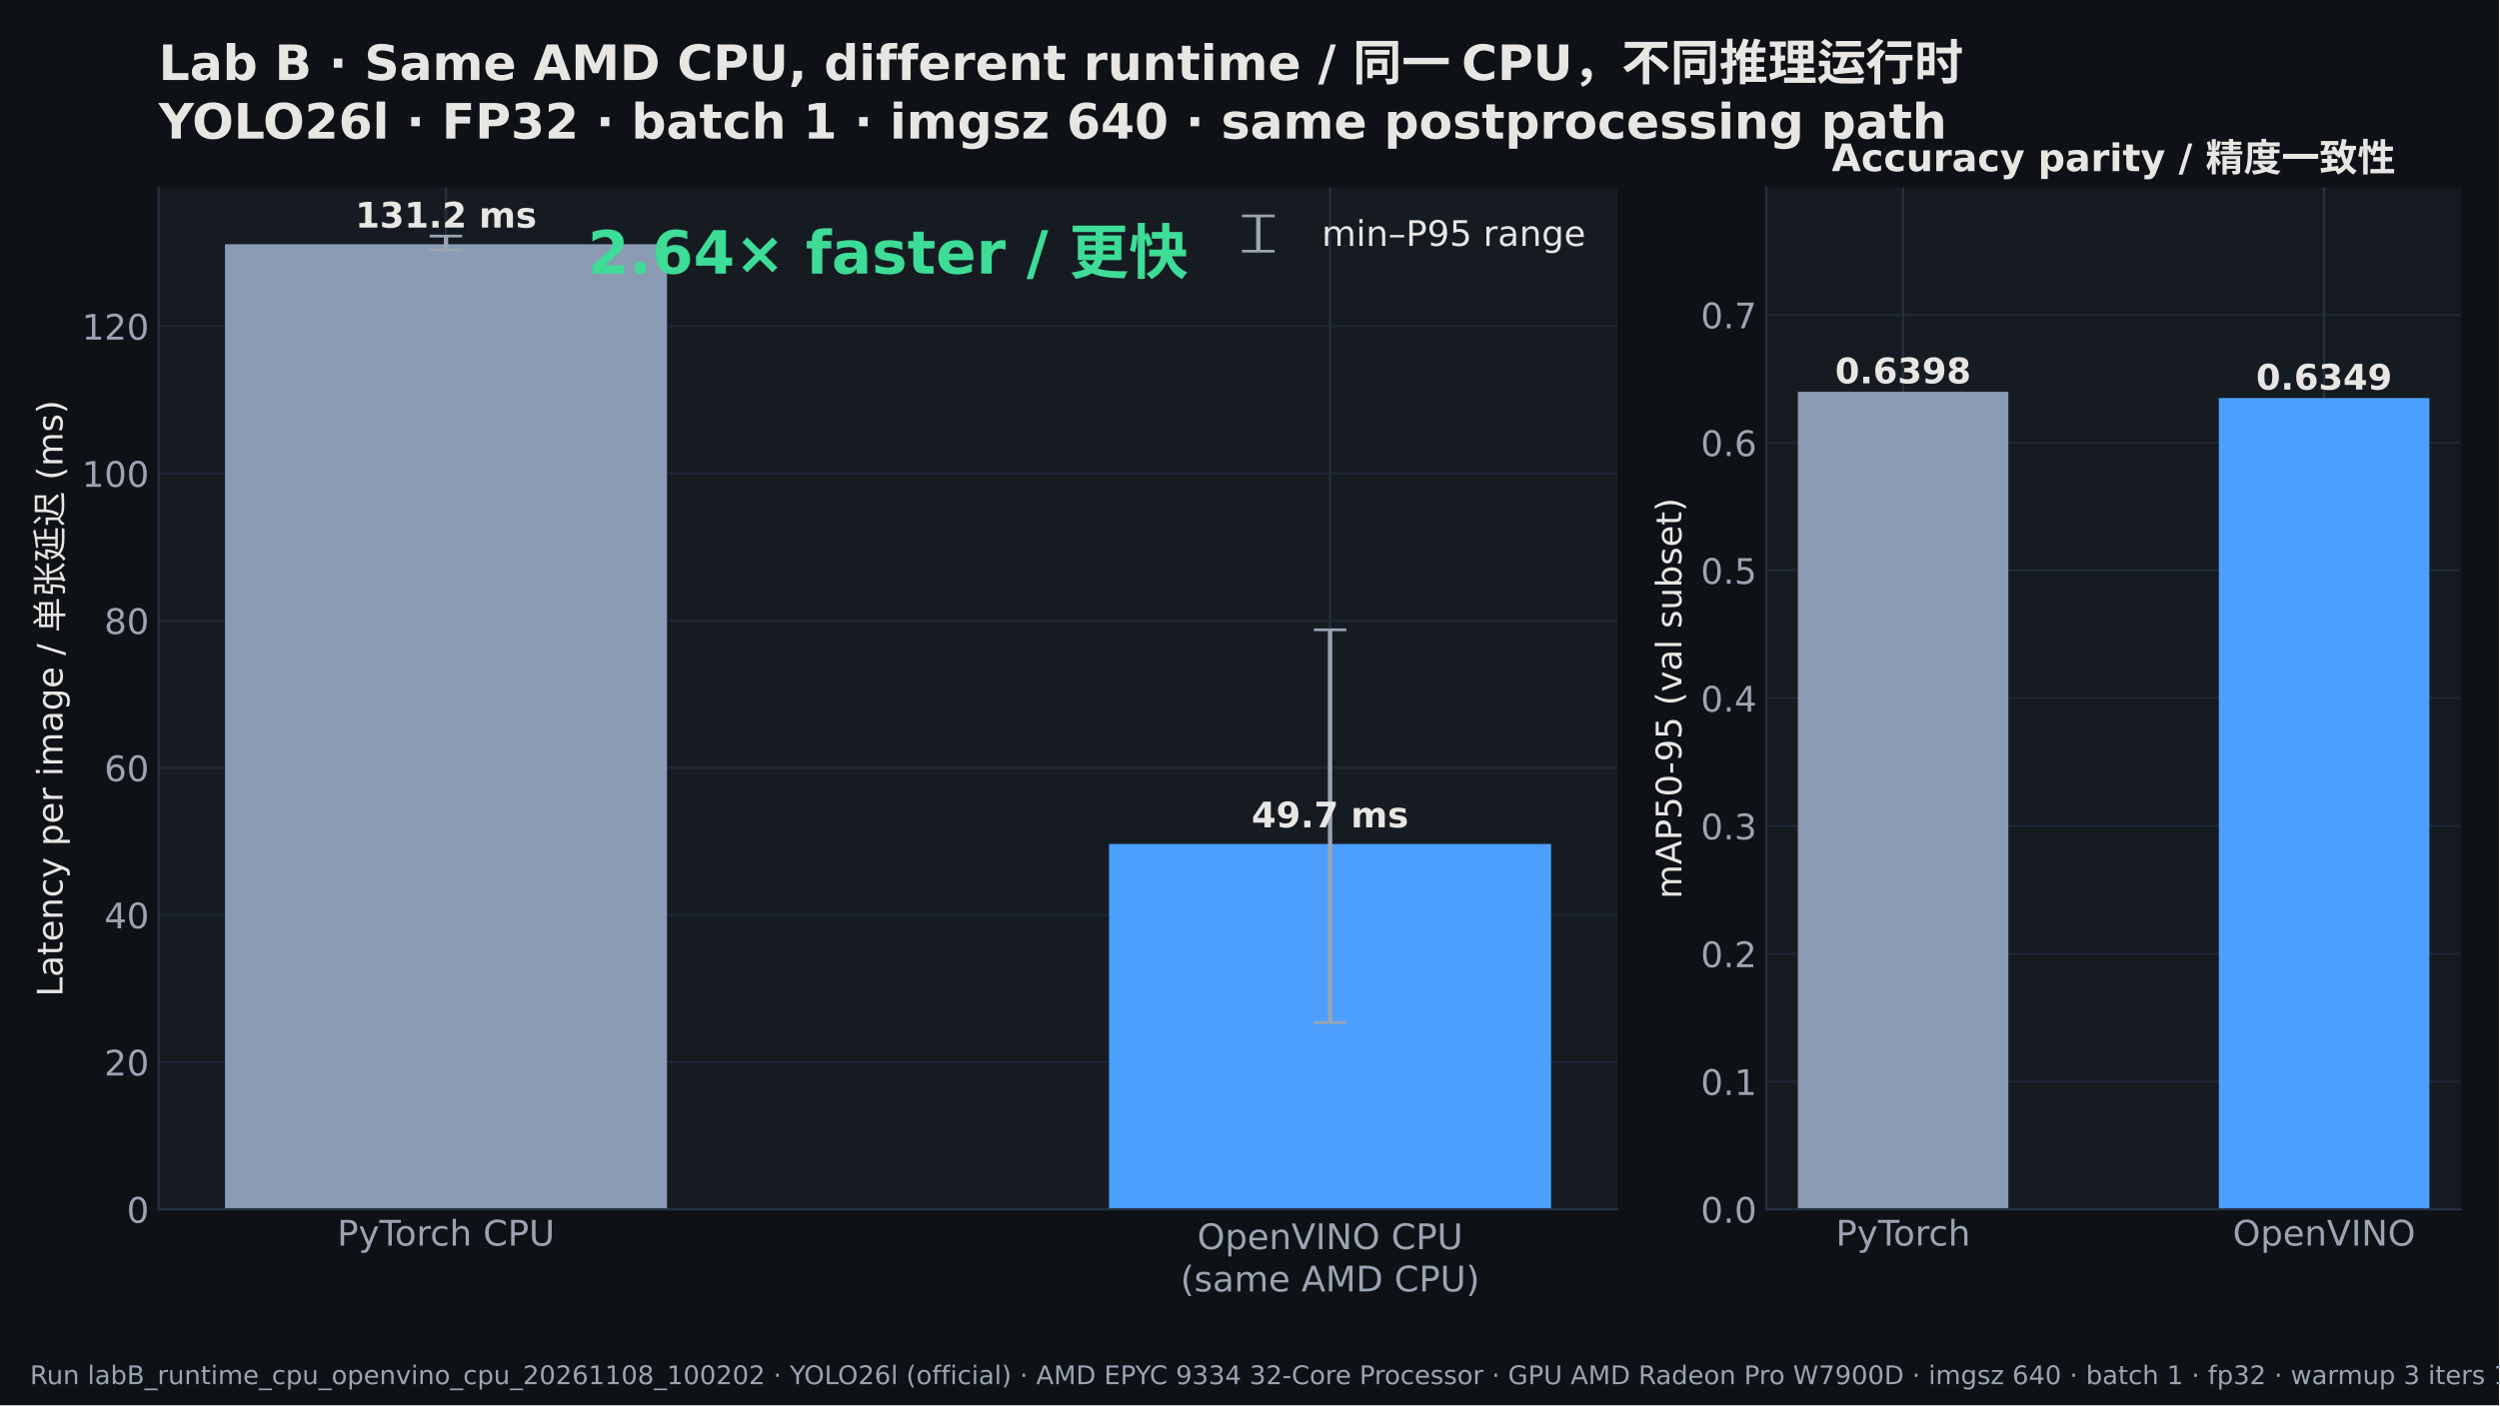
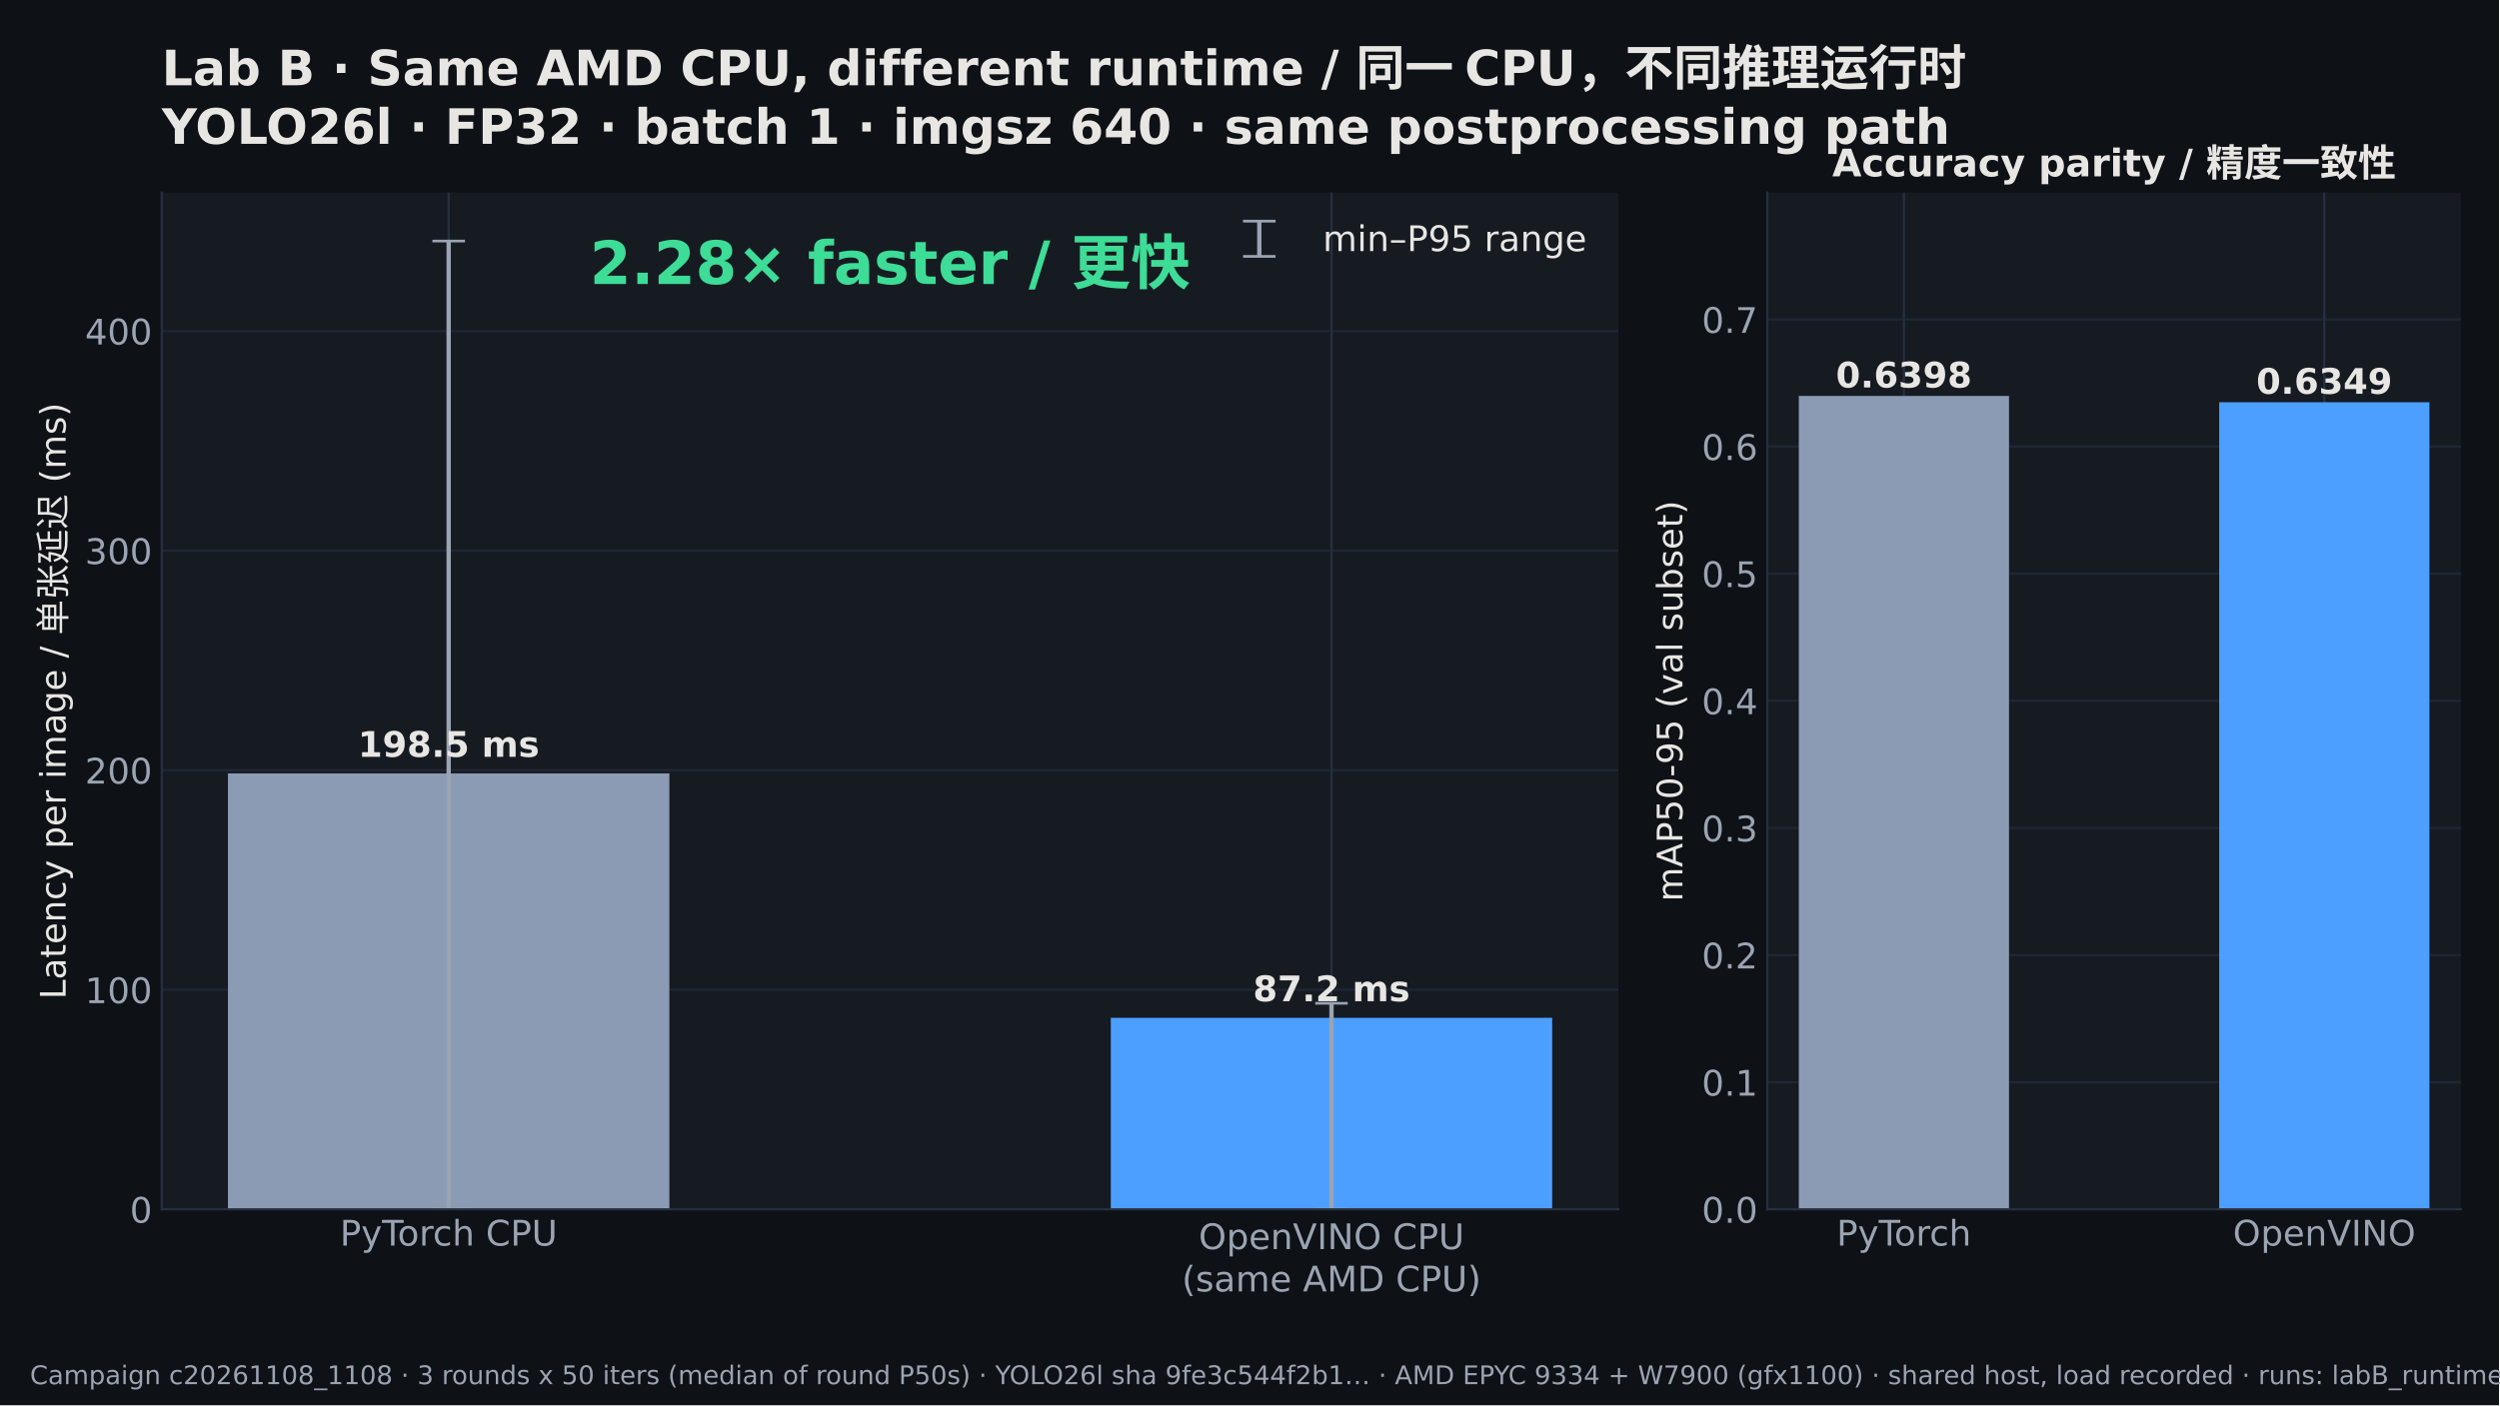
<svg xmlns="http://www.w3.org/2000/svg" xmlns:xlink="http://www.w3.org/1999/xlink" width="921.6pt" height="518.4pt" viewBox="0 0 921.6 518.4" version="1.1">
  <defs>
    <style type="text/css">*{stroke-linejoin: round; stroke-linecap: butt}</style>
  </defs>
  <g id="figure_1">
    <g id="patch_1">
      <path d="M 0 518.4  L 921.6 518.4  L 921.6 0  L 0 0  z " style="fill: #0e1116" />
    </g>
    <g id="axes_1">
      <g id="patch_2">
-         <path d="M 58.503 446.124  L 596.478 446.124  L 596.478 69.129  L 58.503 69.129  z " style="fill: #161b22" />
+         <path d="M 59.651 446.124  L 596.848 446.124  L 596.848 71.053  L 59.651 71.053  z " style="fill: #161b22" />
      </g>
      <g id="matplotlib.axis_1">
        <g id="xtick_1">
          <g id="line2d_1">
-             <path d="M 164.468 446.124  L 164.468 69.129  " clip-path="url(#pc62c40857c)" style="fill: none; stroke: #263041; stroke-width: 0.8; stroke-linecap: square" />
+             <path d="M 165.462 446.124  L 165.462 71.053  " clip-path="url(#pd10f351f75)" style="fill: none; stroke: #263041; stroke-width: 0.8; stroke-linecap: square" />
          </g>
          <g id="line2d_2" />
          <g id="text_1">
-             <text style="font-size: 13px; font-family: 'DejaVu Sans'; text-anchor: middle; fill: #9aa4b2" x="164.468" y="459.502" transform="rotate(-0 164.4679 459.5018)">PyTorch CPU</text>
+             <text style="font-size: 13px; font-family: 'DejaVu Sans', 'Noto Sans CJK SC'; text-anchor: middle; fill: #9aa4b2" x="165.462" y="459.502" transform="rotate(-0 165.4623 459.5018)">PyTorch CPU</text>
          </g>
        </g>
        <g id="xtick_2">
          <g id="line2d_3">
-             <path d="M 490.513 446.124  L 490.513 69.129  " clip-path="url(#pc62c40857c)" style="fill: none; stroke: #263041; stroke-width: 0.8; stroke-linecap: square" />
+             <path d="M 491.037 446.124  L 491.037 71.053  " clip-path="url(#pd10f351f75)" style="fill: none; stroke: #263041; stroke-width: 0.8; stroke-linecap: square" />
          </g>
          <g id="line2d_4" />
          <g id="text_2">
-             <text style="font-size: 13px; font-family: 'DejaVu Sans'; fill: #9aa4b2" transform="translate(441.5268 460.8021)">OpenVINO CPU</text>
-             <text style="font-size: 13px; font-family: 'DejaVu Sans'; fill: #9aa4b2" transform="translate(435.3345 476.4046)">(same AMD CPU)</text>
+             <text style="font-size: 13px; font-family: 'DejaVu Sans', 'Noto Sans CJK SC'; fill: #9aa4b2" transform="translate(442.0501 460.8021)">OpenVINO CPU</text>
+             <text style="font-size: 13px; font-family: 'DejaVu Sans', 'Noto Sans CJK SC'; fill: #9aa4b2" transform="translate(435.8578 476.4046)">(same AMD CPU)</text>
          </g>
        </g>
      </g>
      <g id="matplotlib.axis_2">
        <g id="ytick_1">
          <g id="line2d_5">
-             <path d="M 58.503 446.124  L 596.478 446.124  " clip-path="url(#pc62c40857c)" style="fill: none; stroke: #263041; stroke-opacity: 0.6; stroke-width: 0.8; stroke-linecap: square" />
+             <path d="M 59.651 446.124  L 596.848 446.124  " clip-path="url(#pd10f351f75)" style="fill: none; stroke: #263041; stroke-opacity: 0.6; stroke-width: 0.8; stroke-linecap: square" />
          </g>
          <g id="line2d_6" />
          <g id="text_3">
-             <text style="font-size: 13px; font-family: 'DejaVu Sans'; text-anchor: end; fill: #9aa4b2" x="55.003" y="451.062" transform="rotate(-0 55.00305 451.0624)">0</text>
+             <text style="font-size: 13px; font-family: 'DejaVu Sans', 'Noto Sans CJK SC'; text-anchor: end; fill: #9aa4b2" x="56.151" y="451.062" transform="rotate(-0 56.15055 451.0624)">0</text>
          </g>
        </g>
        <g id="ytick_2">
          <g id="line2d_7">
-             <path d="M 58.503 391.83  L 596.478 391.83  " clip-path="url(#pc62c40857c)" style="fill: none; stroke: #263041; stroke-opacity: 0.6; stroke-width: 0.8; stroke-linecap: square" />
+             <path d="M 59.651 365.127  L 596.848 365.127  " clip-path="url(#pd10f351f75)" style="fill: none; stroke: #263041; stroke-opacity: 0.6; stroke-width: 0.8; stroke-linecap: square" />
          </g>
          <g id="line2d_8" />
          <g id="text_4">
-             <text style="font-size: 13px; font-family: 'DejaVu Sans'; text-anchor: end; fill: #9aa4b2" x="55.003" y="396.768" transform="rotate(-0 55.00305 396.7681)">20</text>
+             <text style="font-size: 13px; font-family: 'DejaVu Sans', 'Noto Sans CJK SC'; text-anchor: end; fill: #9aa4b2" x="56.151" y="370.066" transform="rotate(-0 56.15055 370.0658)">100</text>
          </g>
        </g>
        <g id="ytick_3">
          <g id="line2d_9">
-             <path d="M 58.503 337.535  L 596.478 337.535  " clip-path="url(#pc62c40857c)" style="fill: none; stroke: #263041; stroke-opacity: 0.6; stroke-width: 0.8; stroke-linecap: square" />
+             <path d="M 59.651 284.131  L 596.848 284.131  " clip-path="url(#pd10f351f75)" style="fill: none; stroke: #263041; stroke-opacity: 0.6; stroke-width: 0.8; stroke-linecap: square" />
          </g>
          <g id="line2d_10" />
          <g id="text_5">
-             <text style="font-size: 13px; font-family: 'DejaVu Sans'; text-anchor: end; fill: #9aa4b2" x="55.003" y="342.474" transform="rotate(-0 55.00305 342.4738)">40</text>
+             <text style="font-size: 13px; font-family: 'DejaVu Sans', 'Noto Sans CJK SC'; text-anchor: end; fill: #9aa4b2" x="56.151" y="289.069" transform="rotate(-0 56.15055 289.0693)">200</text>
          </g>
        </g>
        <g id="ytick_4">
          <g id="line2d_11">
-             <path d="M 58.503 283.241  L 596.478 283.241  " clip-path="url(#pc62c40857c)" style="fill: none; stroke: #263041; stroke-opacity: 0.6; stroke-width: 0.8; stroke-linecap: square" />
+             <path d="M 59.651 203.134  L 596.848 203.134  " clip-path="url(#pd10f351f75)" style="fill: none; stroke: #263041; stroke-opacity: 0.6; stroke-width: 0.8; stroke-linecap: square" />
          </g>
          <g id="line2d_12" />
          <g id="text_6">
-             <text style="font-size: 13px; font-family: 'DejaVu Sans'; text-anchor: end; fill: #9aa4b2" x="55.003" y="288.18" transform="rotate(-0 55.00305 288.1795)">60</text>
+             <text style="font-size: 13px; font-family: 'DejaVu Sans', 'Noto Sans CJK SC'; text-anchor: end; fill: #9aa4b2" x="56.151" y="208.073" transform="rotate(-0 56.15055 208.0728)">300</text>
          </g>
        </g>
        <g id="ytick_5">
          <g id="line2d_13">
-             <path d="M 58.503 228.947  L 596.478 228.947  " clip-path="url(#pc62c40857c)" style="fill: none; stroke: #263041; stroke-opacity: 0.6; stroke-width: 0.8; stroke-linecap: square" />
+             <path d="M 59.651 122.138  L 596.848 122.138  " clip-path="url(#pd10f351f75)" style="fill: none; stroke: #263041; stroke-opacity: 0.6; stroke-width: 0.8; stroke-linecap: square" />
          </g>
          <g id="line2d_14" />
          <g id="text_7">
-             <text style="font-size: 13px; font-family: 'DejaVu Sans'; text-anchor: end; fill: #9aa4b2" x="55.003" y="233.885" transform="rotate(-0 55.00305 233.8852)">80</text>
-           </g>
-         </g>
-         <g id="ytick_6">
-           <g id="line2d_15">
-             <path d="M 58.503 174.652  L 596.478 174.652  " clip-path="url(#pc62c40857c)" style="fill: none; stroke: #263041; stroke-opacity: 0.6; stroke-width: 0.8; stroke-linecap: square" />
-           </g>
-           <g id="line2d_16" />
-           <g id="text_8">
-             <text style="font-size: 13px; font-family: 'DejaVu Sans'; text-anchor: end; fill: #9aa4b2" x="55.003" y="179.591" transform="rotate(-0 55.00305 179.5909)">100</text>
-           </g>
-         </g>
-         <g id="ytick_7">
-           <g id="line2d_17">
-             <path d="M 58.503 120.358  L 596.478 120.358  " clip-path="url(#pc62c40857c)" style="fill: none; stroke: #263041; stroke-opacity: 0.6; stroke-width: 0.8; stroke-linecap: square" />
-           </g>
-           <g id="line2d_18" />
-           <g id="text_9">
-             <text style="font-size: 13px; font-family: 'DejaVu Sans'; text-anchor: end; fill: #9aa4b2" x="55.003" y="125.297" transform="rotate(-0 55.00305 125.2967)">120</text>
-           </g>
-         </g>
-         <g id="text_10">
-           <text style="font-size: 13px; font-family: 'DejaVu Sans'; text-anchor: middle; fill: #e8e6e3" x="23.066" y="257.627" transform="rotate(-90 23.06625 257.6267)">Latency per image / 单张延迟 (ms)</text>
+             <text style="font-size: 13px; font-family: 'DejaVu Sans', 'Noto Sans CJK SC'; text-anchor: end; fill: #9aa4b2" x="56.151" y="127.076" transform="rotate(-0 56.15055 127.0762)">400</text>
+           </g>
+         </g>
+         <g id="text_8">
+           <text style="font-size: 13px; font-family: 'DejaVu Sans', 'Noto Sans CJK SC'; text-anchor: middle; fill: #e8e6e3" x="24.214" y="258.589" transform="rotate(-90 24.21375 258.5886)">Latency per image / 单张延迟 (ms)</text>
        </g>
      </g>
      <g id="patch_3">
-         <path d="M 82.956 446.124  L 245.979 446.124  L 245.979 90.086  L 82.956 90.086  z " clip-path="url(#pc62c40857c)" style="fill: #8b9bb4" />
+         <path d="M 84.069 446.124  L 246.856 446.124  L 246.856 285.313  L 84.069 285.313  z " clip-path="url(#pd10f351f75)" style="fill: #8b9bb4" />
      </g>
      <g id="patch_4">
-         <path d="M 409.002 446.124  L 572.025 446.124  L 572.025 311.337  L 409.002 311.337  z " clip-path="url(#pc62c40857c)" style="fill: #4d9fff" />
+         <path d="M 409.643 446.124  L 572.43 446.124  L 572.43 375.478  L 409.643 375.478  z " clip-path="url(#pd10f351f75)" style="fill: #4d9fff" />
      </g>
      <g id="LineCollection_1">
-         <path d="M 164.468 92.169  L 164.468 87.082  " clip-path="url(#pc62c40857c)" style="fill: none; stroke: #9aa4b2; stroke-width: 1.6" />
-         <path d="M 490.513 377.222  L 490.513 232.331  " clip-path="url(#pc62c40857c)" style="fill: none; stroke: #9aa4b2; stroke-width: 1.6" />
-       </g>
-       <g id="line2d_19">
+         <path d="M 165.462 446.124  L 165.462 88.914  " clip-path="url(#pd10f351f75)" style="fill: none; stroke: #9aa4b2; stroke-width: 1.6" />
+         <path d="M 491.037 446.124  L 491.037 370.112  " clip-path="url(#pd10f351f75)" style="fill: none; stroke: #9aa4b2; stroke-width: 1.6" />
+       </g>
+       <g id="line2d_15">
        <defs>
-           <path id="m228e9d721c" d="M 6 0  L -6 -0  " style="stroke: #9aa4b2" />
+           <path id="m63e8c2b8f0" d="M 6 0  L -6 -0  " style="stroke: #9aa4b2" />
        </defs>
-         <g clip-path="url(#pc62c40857c)">
-           <use xlink:href="#m228e9d721c" x="164.468" y="92.169" style="fill: #1f77b4; stroke: #9aa4b2" />
-           <use xlink:href="#m228e9d721c" x="490.513" y="377.222" style="fill: #1f77b4; stroke: #9aa4b2" />
-         </g>
-       </g>
-       <g id="line2d_20">
-         <g clip-path="url(#pc62c40857c)">
-           <use xlink:href="#m228e9d721c" x="164.468" y="87.082" style="fill: #1f77b4; stroke: #9aa4b2" />
-           <use xlink:href="#m228e9d721c" x="490.513" y="232.331" style="fill: #1f77b4; stroke: #9aa4b2" />
+         <g clip-path="url(#pd10f351f75)">
+           <use xlink:href="#m63e8c2b8f0" x="165.462" y="446.124" style="fill: #1f77b4; stroke: #9aa4b2" />
+           <use xlink:href="#m63e8c2b8f0" x="491.037" y="446.124" style="fill: #1f77b4; stroke: #9aa4b2" />
+         </g>
+       </g>
+       <g id="line2d_16">
+         <g clip-path="url(#pd10f351f75)">
+           <use xlink:href="#m63e8c2b8f0" x="165.462" y="88.914" style="fill: #1f77b4; stroke: #9aa4b2" />
+           <use xlink:href="#m63e8c2b8f0" x="491.037" y="370.112" style="fill: #1f77b4; stroke: #9aa4b2" />
        </g>
      </g>
      <g id="patch_5">
-         <path d="M 58.503 446.124  L 58.503 69.129  " style="fill: none; stroke: #263041; stroke-width: 0.8; stroke-linejoin: miter; stroke-linecap: square" />
+         <path d="M 59.651 446.124  L 59.651 71.053  " style="fill: none; stroke: #263041; stroke-width: 0.8; stroke-linejoin: miter; stroke-linecap: square" />
      </g>
      <g id="patch_6">
-         <path d="M 58.503 446.124  L 596.478 446.124  " style="fill: none; stroke: #263041; stroke-width: 0.8; stroke-linejoin: miter; stroke-linecap: square" />
+         <path d="M 59.651 446.124  L 596.848 446.124  " style="fill: none; stroke: #263041; stroke-width: 0.8; stroke-linejoin: miter; stroke-linecap: square" />
+       </g>
+       <g id="text_9">
+         <text style="font-weight: 700; font-size: 13px; font-family: 'DejaVu Sans', 'Noto Sans CJK SC'; text-anchor: middle; fill: #e8e6e3" x="165.462" y="279.189" transform="rotate(-0 165.4623 279.1895)">198.5 ms</text>
+       </g>
+       <g id="text_10">
+         <text style="font-weight: 700; font-size: 13px; font-family: 'DejaVu Sans', 'Noto Sans CJK SC'; text-anchor: middle; fill: #e8e6e3" x="491.037" y="369.355" transform="rotate(-0 491.0367 369.3551)">87.2 ms</text>
      </g>
      <g id="text_11">
-         <text style="font-weight: 700; font-size: 13px; font-family: 'DejaVu Sans'; text-anchor: middle; fill: #e8e6e3" x="164.468" y="83.963" transform="rotate(-0 164.4679 83.96275)">131.2 ms</text>
+         <text style="font-weight: 700; font-size: 22px; font-family: 'DejaVu Sans', 'Noto Sans CJK SC'; text-anchor: middle; fill: #3ddc97" x="328.249" y="104.756" transform="rotate(-0 328.2495 104.7561)">2.28× faster / 更快</text>
      </g>
      <g id="text_12">
-         <text style="font-weight: 700; font-size: 13px; font-family: 'DejaVu Sans'; text-anchor: middle; fill: #e8e6e3" x="490.513" y="305.214" transform="rotate(-0 490.5135 305.214)">49.7 ms</text>
-       </g>
-       <g id="text_13">
-         <text style="font-weight: 700; font-size: 22px; font-family: 'DejaVu Sans'; text-anchor: middle; fill: #3ddc97" x="327.491" y="100.926" transform="rotate(-0 327.4907 100.9258)">2.64× faster / 更快</text>
-       </g>
-       <g id="text_14">
-         <text style="font-weight: 700; font-size: 18px; font-family: 'DejaVu Sans'; fill: #e8e6e3" transform="translate(58.50305 29.52457)">Lab B · Same AMD CPU, different runtime / 同一 CPU，不同推理运行时</text>
-         <text style="font-weight: 700; font-size: 18px; font-family: 'DejaVu Sans'; fill: #e8e6e3" transform="translate(58.50305 51.12949)">YOLO26l · FP32 · batch 1 · imgsz 640 · same postprocessing path</text>
+         <text style="font-weight: 700; font-size: 18px; font-family: 'DejaVu Sans', 'Noto Sans CJK SC'; fill: #e8e6e3" transform="translate(59.65055 31.44832)">Lab B · Same AMD CPU, different runtime / 同一 CPU，不同推理运行时</text>
+         <text style="font-weight: 700; font-size: 18px; font-family: 'DejaVu Sans', 'Noto Sans CJK SC'; fill: #e8e6e3" transform="translate(59.65055 53.05324)">YOLO26l · FP32 · batch 1 · imgsz 640 · same postprocessing path</text>
      </g>
      <g id="legend_1">
        <g id="LineCollection_2">
-           <path d="M 464.051 92.657  L 464.051 79.657  " style="fill: none; stroke: #9aa4b2; stroke-width: 1.6" />
-         </g>
-         <g id="line2d_21">
+           <path d="M 464.421 94.581  L 464.421 81.581  " style="fill: none; stroke: #9aa4b2; stroke-width: 1.6" />
+         </g>
+         <g id="line2d_17">
          <g>
-             <use xlink:href="#m228e9d721c" x="464.051" y="92.657" style="fill: #1f77b4; stroke: #9aa4b2" />
-           </g>
-         </g>
-         <g id="line2d_22">
+             <use xlink:href="#m63e8c2b8f0" x="464.421" y="94.581" style="fill: #1f77b4; stroke: #9aa4b2" />
+           </g>
+         </g>
+         <g id="line2d_18">
          <g>
-             <use xlink:href="#m228e9d721c" x="464.051" y="79.657" style="fill: #1f77b4; stroke: #9aa4b2" />
-           </g>
-         </g>
-         <g id="text_15">
-           <text style="font-size: 13px; font-family: 'DejaVu Sans'; text-anchor: start; fill: #e8e6e3" x="487.451" y="90.707" transform="rotate(-0 487.4509 90.70746)">min–P95 range</text>
+             <use xlink:href="#m63e8c2b8f0" x="464.421" y="81.581" style="fill: #1f77b4; stroke: #9aa4b2" />
+           </g>
+         </g>
+         <g id="text_13">
+           <text style="font-size: 13px; font-family: 'DejaVu Sans', 'Noto Sans CJK SC'; text-anchor: start; fill: #e8e6e3" x="487.821" y="92.631" transform="rotate(-0 487.8211 92.63121)">min–P95 range</text>
        </g>
      </g>
    </g>
    <g id="axes_2">
      <g id="patch_7">
-         <path d="M 651.381 446.124  L 907.56 446.124  L 907.56 69.129  L 651.381 69.129  z " style="fill: #161b22" />
+         <path d="M 651.751 446.124  L 907.56 446.124  L 907.56 71.053  L 651.751 71.053  z " style="fill: #161b22" />
      </g>
      <g id="matplotlib.axis_3">
        <g id="xtick_3">
+           <g id="line2d_19">
+             <path d="M 702.138 446.124  L 702.138 71.053  " clip-path="url(#p23a79d8fda)" style="fill: none; stroke: #263041; stroke-width: 0.8; stroke-linecap: square" />
+           </g>
+           <g id="line2d_20" />
+           <g id="text_14">
+             <text style="font-size: 13px; font-family: 'DejaVu Sans', 'Noto Sans CJK SC'; text-anchor: middle; fill: #9aa4b2" x="702.138" y="459.502" transform="rotate(-0 702.138 459.5018)">PyTorch</text>
+           </g>
+         </g>
+         <g id="xtick_4">
+           <g id="line2d_21">
+             <path d="M 857.173 446.124  L 857.173 71.053  " clip-path="url(#p23a79d8fda)" style="fill: none; stroke: #263041; stroke-width: 0.8; stroke-linecap: square" />
+           </g>
+           <g id="line2d_22" />
+           <g id="text_15">
+             <text style="font-size: 13px; font-family: 'DejaVu Sans', 'Noto Sans CJK SC'; text-anchor: middle; fill: #9aa4b2" x="857.173" y="459.501" transform="rotate(-0 857.1735 459.5008)">OpenVINO</text>
+           </g>
+         </g>
+       </g>
+       <g id="matplotlib.axis_4">
+         <g id="ytick_6">
          <g id="line2d_23">
-             <path d="M 701.841 446.124  L 701.841 69.129  " clip-path="url(#p21c2ca6ce7)" style="fill: none; stroke: #263041; stroke-width: 0.8; stroke-linecap: square" />
+             <path d="M 651.751 446.124  L 907.56 446.124  " clip-path="url(#p23a79d8fda)" style="fill: none; stroke: #263041; stroke-opacity: 0.6; stroke-width: 0.8; stroke-linecap: square" />
          </g>
          <g id="line2d_24" />
          <g id="text_16">
-             <text style="font-size: 13px; font-family: 'DejaVu Sans'; text-anchor: middle; fill: #9aa4b2" x="701.841" y="459.502" transform="rotate(-0 701.8408 459.5018)">PyTorch</text>
-           </g>
-         </g>
-         <g id="xtick_4">
+             <text style="font-size: 13px; font-family: 'DejaVu Sans', 'Noto Sans CJK SC'; text-anchor: end; fill: #9aa4b2" x="648.251" y="451.062" transform="rotate(-0 648.2515 451.0624)">0.0</text>
+           </g>
+         </g>
+         <g id="ytick_7">
          <g id="line2d_25">
-             <path d="M 857.101 446.124  L 857.101 69.129  " clip-path="url(#p21c2ca6ce7)" style="fill: none; stroke: #263041; stroke-width: 0.8; stroke-linecap: square" />
+             <path d="M 651.751 399.228  L 907.56 399.228  " clip-path="url(#p23a79d8fda)" style="fill: none; stroke: #263041; stroke-opacity: 0.6; stroke-width: 0.8; stroke-linecap: square" />
          </g>
          <g id="line2d_26" />
          <g id="text_17">
-             <text style="font-size: 13px; font-family: 'DejaVu Sans'; text-anchor: middle; fill: #9aa4b2" x="857.101" y="459.501" transform="rotate(-0 857.1006 459.5008)">OpenVINO</text>
-           </g>
-         </g>
-       </g>
-       <g id="matplotlib.axis_4">
+             <text style="font-size: 13px; font-family: 'DejaVu Sans', 'Noto Sans CJK SC'; text-anchor: end; fill: #9aa4b2" x="648.251" y="404.167" transform="rotate(-0 648.2515 404.1668)">0.1</text>
+           </g>
+         </g>
        <g id="ytick_8">
          <g id="line2d_27">
-             <path d="M 651.381 446.124  L 907.56 446.124  " clip-path="url(#p21c2ca6ce7)" style="fill: none; stroke: #263041; stroke-opacity: 0.6; stroke-width: 0.8; stroke-linecap: square" />
+             <path d="M 651.751 352.333  L 907.56 352.333  " clip-path="url(#p23a79d8fda)" style="fill: none; stroke: #263041; stroke-opacity: 0.6; stroke-width: 0.8; stroke-linecap: square" />
          </g>
          <g id="line2d_28" />
          <g id="text_18">
-             <text style="font-size: 13px; font-family: 'DejaVu Sans'; text-anchor: end; fill: #9aa4b2" x="647.881" y="451.062" transform="rotate(-0 647.8813 451.0624)">0.0</text>
+             <text style="font-size: 13px; font-family: 'DejaVu Sans', 'Noto Sans CJK SC'; text-anchor: end; fill: #9aa4b2" x="648.251" y="357.271" transform="rotate(-0 648.2515 357.2712)">0.2</text>
          </g>
        </g>
        <g id="ytick_9">
          <g id="line2d_29">
-             <path d="M 651.381 398.988  L 907.56 398.988  " clip-path="url(#p21c2ca6ce7)" style="fill: none; stroke: #263041; stroke-opacity: 0.6; stroke-width: 0.8; stroke-linecap: square" />
+             <path d="M 651.751 305.437  L 907.56 305.437  " clip-path="url(#p23a79d8fda)" style="fill: none; stroke: #263041; stroke-opacity: 0.6; stroke-width: 0.8; stroke-linecap: square" />
          </g>
          <g id="line2d_30" />
          <g id="text_19">
-             <text style="font-size: 13px; font-family: 'DejaVu Sans'; text-anchor: end; fill: #9aa4b2" x="647.881" y="403.926" transform="rotate(-0 647.8813 403.9262)">0.1</text>
+             <text style="font-size: 13px; font-family: 'DejaVu Sans', 'Noto Sans CJK SC'; text-anchor: end; fill: #9aa4b2" x="648.251" y="310.376" transform="rotate(-0 648.2515 310.3756)">0.3</text>
          </g>
        </g>
        <g id="ytick_10">
          <g id="line2d_31">
-             <path d="M 651.381 351.852  L 907.56 351.852  " clip-path="url(#p21c2ca6ce7)" style="fill: none; stroke: #263041; stroke-opacity: 0.6; stroke-width: 0.8; stroke-linecap: square" />
+             <path d="M 651.751 258.541  L 907.56 258.541  " clip-path="url(#p23a79d8fda)" style="fill: none; stroke: #263041; stroke-opacity: 0.6; stroke-width: 0.8; stroke-linecap: square" />
          </g>
          <g id="line2d_32" />
          <g id="text_20">
-             <text style="font-size: 13px; font-family: 'DejaVu Sans'; text-anchor: end; fill: #9aa4b2" x="647.881" y="356.79" transform="rotate(-0 647.8813 356.7901)">0.2</text>
+             <text style="font-size: 13px; font-family: 'DejaVu Sans', 'Noto Sans CJK SC'; text-anchor: end; fill: #9aa4b2" x="648.251" y="263.48" transform="rotate(-0 648.2515 263.48)">0.4</text>
          </g>
        </g>
        <g id="ytick_11">
          <g id="line2d_33">
-             <path d="M 651.381 304.715  L 907.56 304.715  " clip-path="url(#p21c2ca6ce7)" style="fill: none; stroke: #263041; stroke-opacity: 0.6; stroke-width: 0.8; stroke-linecap: square" />
+             <path d="M 651.751 211.646  L 907.56 211.646  " clip-path="url(#p23a79d8fda)" style="fill: none; stroke: #263041; stroke-opacity: 0.6; stroke-width: 0.8; stroke-linecap: square" />
          </g>
          <g id="line2d_34" />
          <g id="text_21">
-             <text style="font-size: 13px; font-family: 'DejaVu Sans'; text-anchor: end; fill: #9aa4b2" x="647.881" y="309.654" transform="rotate(-0 647.8813 309.654)">0.3</text>
+             <text style="font-size: 13px; font-family: 'DejaVu Sans', 'Noto Sans CJK SC'; text-anchor: end; fill: #9aa4b2" x="648.251" y="216.584" transform="rotate(-0 648.2515 216.5844)">0.5</text>
          </g>
        </g>
        <g id="ytick_12">
          <g id="line2d_35">
-             <path d="M 651.381 257.579  L 907.56 257.579  " clip-path="url(#p21c2ca6ce7)" style="fill: none; stroke: #263041; stroke-opacity: 0.6; stroke-width: 0.8; stroke-linecap: square" />
+             <path d="M 651.751 164.75  L 907.56 164.75  " clip-path="url(#p23a79d8fda)" style="fill: none; stroke: #263041; stroke-opacity: 0.6; stroke-width: 0.8; stroke-linecap: square" />
          </g>
          <g id="line2d_36" />
          <g id="text_22">
-             <text style="font-size: 13px; font-family: 'DejaVu Sans'; text-anchor: end; fill: #9aa4b2" x="647.881" y="262.518" transform="rotate(-0 647.8813 262.5179)">0.4</text>
+             <text style="font-size: 13px; font-family: 'DejaVu Sans', 'Noto Sans CJK SC'; text-anchor: end; fill: #9aa4b2" x="648.251" y="169.689" transform="rotate(-0 648.2515 169.6888)">0.6</text>
          </g>
        </g>
        <g id="ytick_13">
          <g id="line2d_37">
-             <path d="M 651.381 210.443  L 907.56 210.443  " clip-path="url(#p21c2ca6ce7)" style="fill: none; stroke: #263041; stroke-opacity: 0.6; stroke-width: 0.8; stroke-linecap: square" />
+             <path d="M 651.751 117.855  L 907.56 117.855  " clip-path="url(#p23a79d8fda)" style="fill: none; stroke: #263041; stroke-opacity: 0.6; stroke-width: 0.8; stroke-linecap: square" />
          </g>
          <g id="line2d_38" />
          <g id="text_23">
-             <text style="font-size: 13px; font-family: 'DejaVu Sans'; text-anchor: end; fill: #9aa4b2" x="647.881" y="215.382" transform="rotate(-0 647.8813 215.3817)">0.5</text>
-           </g>
-         </g>
-         <g id="ytick_14">
-           <g id="line2d_39">
-             <path d="M 651.381 163.307  L 907.56 163.307  " clip-path="url(#p21c2ca6ce7)" style="fill: none; stroke: #263041; stroke-opacity: 0.6; stroke-width: 0.8; stroke-linecap: square" />
-           </g>
-           <g id="line2d_40" />
-           <g id="text_24">
-             <text style="font-size: 13px; font-family: 'DejaVu Sans'; text-anchor: end; fill: #9aa4b2" x="647.881" y="168.246" transform="rotate(-0 647.8813 168.2456)">0.6</text>
-           </g>
-         </g>
-         <g id="ytick_15">
-           <g id="line2d_41">
-             <path d="M 651.381 116.171  L 907.56 116.171  " clip-path="url(#p21c2ca6ce7)" style="fill: none; stroke: #263041; stroke-opacity: 0.6; stroke-width: 0.8; stroke-linecap: square" />
-           </g>
-           <g id="line2d_42" />
-           <g id="text_25">
-             <text style="font-size: 13px; font-family: 'DejaVu Sans'; text-anchor: end; fill: #9aa4b2" x="647.881" y="121.109" transform="rotate(-0 647.8813 121.1095)">0.7</text>
-           </g>
-         </g>
-         <g id="text_26">
-           <text style="font-size: 13px; font-family: 'DejaVu Sans'; text-anchor: middle; fill: #e8e6e3" x="620.084" y="257.627" transform="rotate(-90 620.0842 257.6267)">mAP50-95 (val subset)</text>
+             <text style="font-size: 13px; font-family: 'DejaVu Sans', 'Noto Sans CJK SC'; text-anchor: end; fill: #9aa4b2" x="648.251" y="122.793" transform="rotate(-0 648.2515 122.7932)">0.7</text>
+           </g>
+         </g>
+         <g id="text_24">
+           <text style="font-size: 13px; font-family: 'DejaVu Sans', 'Noto Sans CJK SC'; text-anchor: middle; fill: #e8e6e3" x="620.454" y="258.589" transform="rotate(-90 620.4544 258.5886)">mAP50-95 (val subset)</text>
        </g>
      </g>
      <g id="patch_8">
-         <path d="M 663.026 446.124  L 740.656 446.124  L 740.656 144.528  L 663.026 144.528  z " clip-path="url(#p21c2ca6ce7)" style="fill: #8b9bb4" />
+         <path d="M 663.379 446.124  L 740.897 446.124  L 740.897 146.067  L 663.379 146.067  z " clip-path="url(#p23a79d8fda)" style="fill: #8b9bb4" />
      </g>
      <g id="patch_9">
-         <path d="M 818.286 446.124  L 895.916 446.124  L 895.916 146.853  L 818.286 146.853  z " clip-path="url(#p21c2ca6ce7)" style="fill: #4d9fff" />
+         <path d="M 818.415 446.124  L 895.932 446.124  L 895.932 148.38  L 818.415 148.38  z " clip-path="url(#p23a79d8fda)" style="fill: #4d9fff" />
      </g>
      <g id="patch_10">
-         <path d="M 651.381 446.124  L 651.381 69.129  " style="fill: none; stroke: #263041; stroke-width: 0.8; stroke-linejoin: miter; stroke-linecap: square" />
+         <path d="M 651.751 446.124  L 651.751 71.053  " style="fill: none; stroke: #263041; stroke-width: 0.8; stroke-linejoin: miter; stroke-linecap: square" />
      </g>
      <g id="patch_11">
-         <path d="M 651.381 446.124  L 907.56 446.124  " style="fill: none; stroke: #263041; stroke-width: 0.8; stroke-linejoin: miter; stroke-linecap: square" />
+         <path d="M 651.751 446.124  L 907.56 446.124  " style="fill: none; stroke: #263041; stroke-width: 0.8; stroke-linejoin: miter; stroke-linecap: square" />
+       </g>
+       <g id="text_25">
+         <text style="font-weight: 700; font-size: 13px; font-family: 'DejaVu Sans', 'Noto Sans CJK SC'; text-anchor: middle; fill: #e8e6e3" x="702.138" y="142.944" transform="rotate(-0 702.138 142.9443)">0.6398</text>
+       </g>
+       <g id="text_26">
+         <text style="font-weight: 700; font-size: 13px; font-family: 'DejaVu Sans', 'Noto Sans CJK SC'; text-anchor: middle; fill: #e8e6e3" x="857.173" y="145.257" transform="rotate(-0 857.1735 145.2569)">0.6349</text>
      </g>
      <g id="text_27">
-         <text style="font-weight: 700; font-size: 13px; font-family: 'DejaVu Sans'; text-anchor: middle; fill: #e8e6e3" x="701.841" y="141.405" transform="rotate(-0 701.8408 141.4053)">0.6398</text>
-       </g>
-       <g id="text_28">
-         <text style="font-weight: 700; font-size: 13px; font-family: 'DejaVu Sans'; text-anchor: middle; fill: #e8e6e3" x="857.101" y="143.73" transform="rotate(-0 857.1006 143.7297)">0.6349</text>
-       </g>
-       <g id="text_29">
-         <text style="font-weight: 700; font-size: 14px; font-family: 'DejaVu Sans'; text-anchor: middle; fill: #e8e6e3" x="779.471" y="63.129" transform="rotate(-0 779.4707 63.12949)">Accuracy parity / 精度一致性</text>
-       </g>
-     </g>
-     <g id="text_30">
-       <text style="font-size: 9.5px; font-family: 'DejaVu Sans'; text-anchor: start; fill: #9aa4b2" x="11.059" y="510.624" transform="rotate(-0 11.0592 510.624)">Run labB_runtime_cpu_openvino_cpu_20261108_100202 · YOLO26l (official) · AMD EPYC 9334 32-Core Processor · GPU AMD Radeon Pro W7900D · imgsz 640 · batch 1 · fp32 · warmup 3 iters 10 · evidence: results/raw/labB_runtime_cpu/labB_runtime_cpu_openvino_cpu_20261108_100202.csv (sha256 a3f092316365…) </text>
+         <text style="font-weight: 700; font-size: 14px; font-family: 'DejaVu Sans', 'Noto Sans CJK SC'; text-anchor: middle; fill: #e8e6e3" x="779.656" y="65.053" transform="rotate(-0 779.6557 65.05324)">Accuracy parity / 精度一致性</text>
+       </g>
+     </g>
+     <g id="text_28">
+       <text style="font-size: 9.5px; font-family: 'DejaVu Sans'; text-anchor: start; fill: #9aa4b2" x="11.059" y="510.624" transform="rotate(-0 11.0592 510.624)">Campaign c20261108_1108 · 3 rounds x 50 iters (median of round P50s) · YOLO26l sha 9fe3c544f2b1… · AMD EPYC 9334 + W7900 (gfx1100) · shared host, load recorded · runs: labB_runtime_cpu_pytorch_cpu_20261108_111332 · labB_runtime_cpu_openvino_cpu_20261108_111340 · evidence: c20261108_1108/ · SHA256SUMS verified  · scope: e2e per image, same CPU, A/B interleaved order</text>
    </g>
  </g>
  <defs>
-     <clipPath id="pc62c40857c">
-       <rect x="58.503" y="69.129" width="537.975" height="376.994" />
+     <clipPath id="pd10f351f75">
+       <rect x="59.651" y="71.053" width="537.198" height="375.071" />
    </clipPath>
-     <clipPath id="p21c2ca6ce7">
-       <rect x="651.381" y="69.129" width="256.179" height="376.994" />
+     <clipPath id="p23a79d8fda">
+       <rect x="651.751" y="71.053" width="255.809" height="375.071" />
    </clipPath>
  </defs>
</svg>
